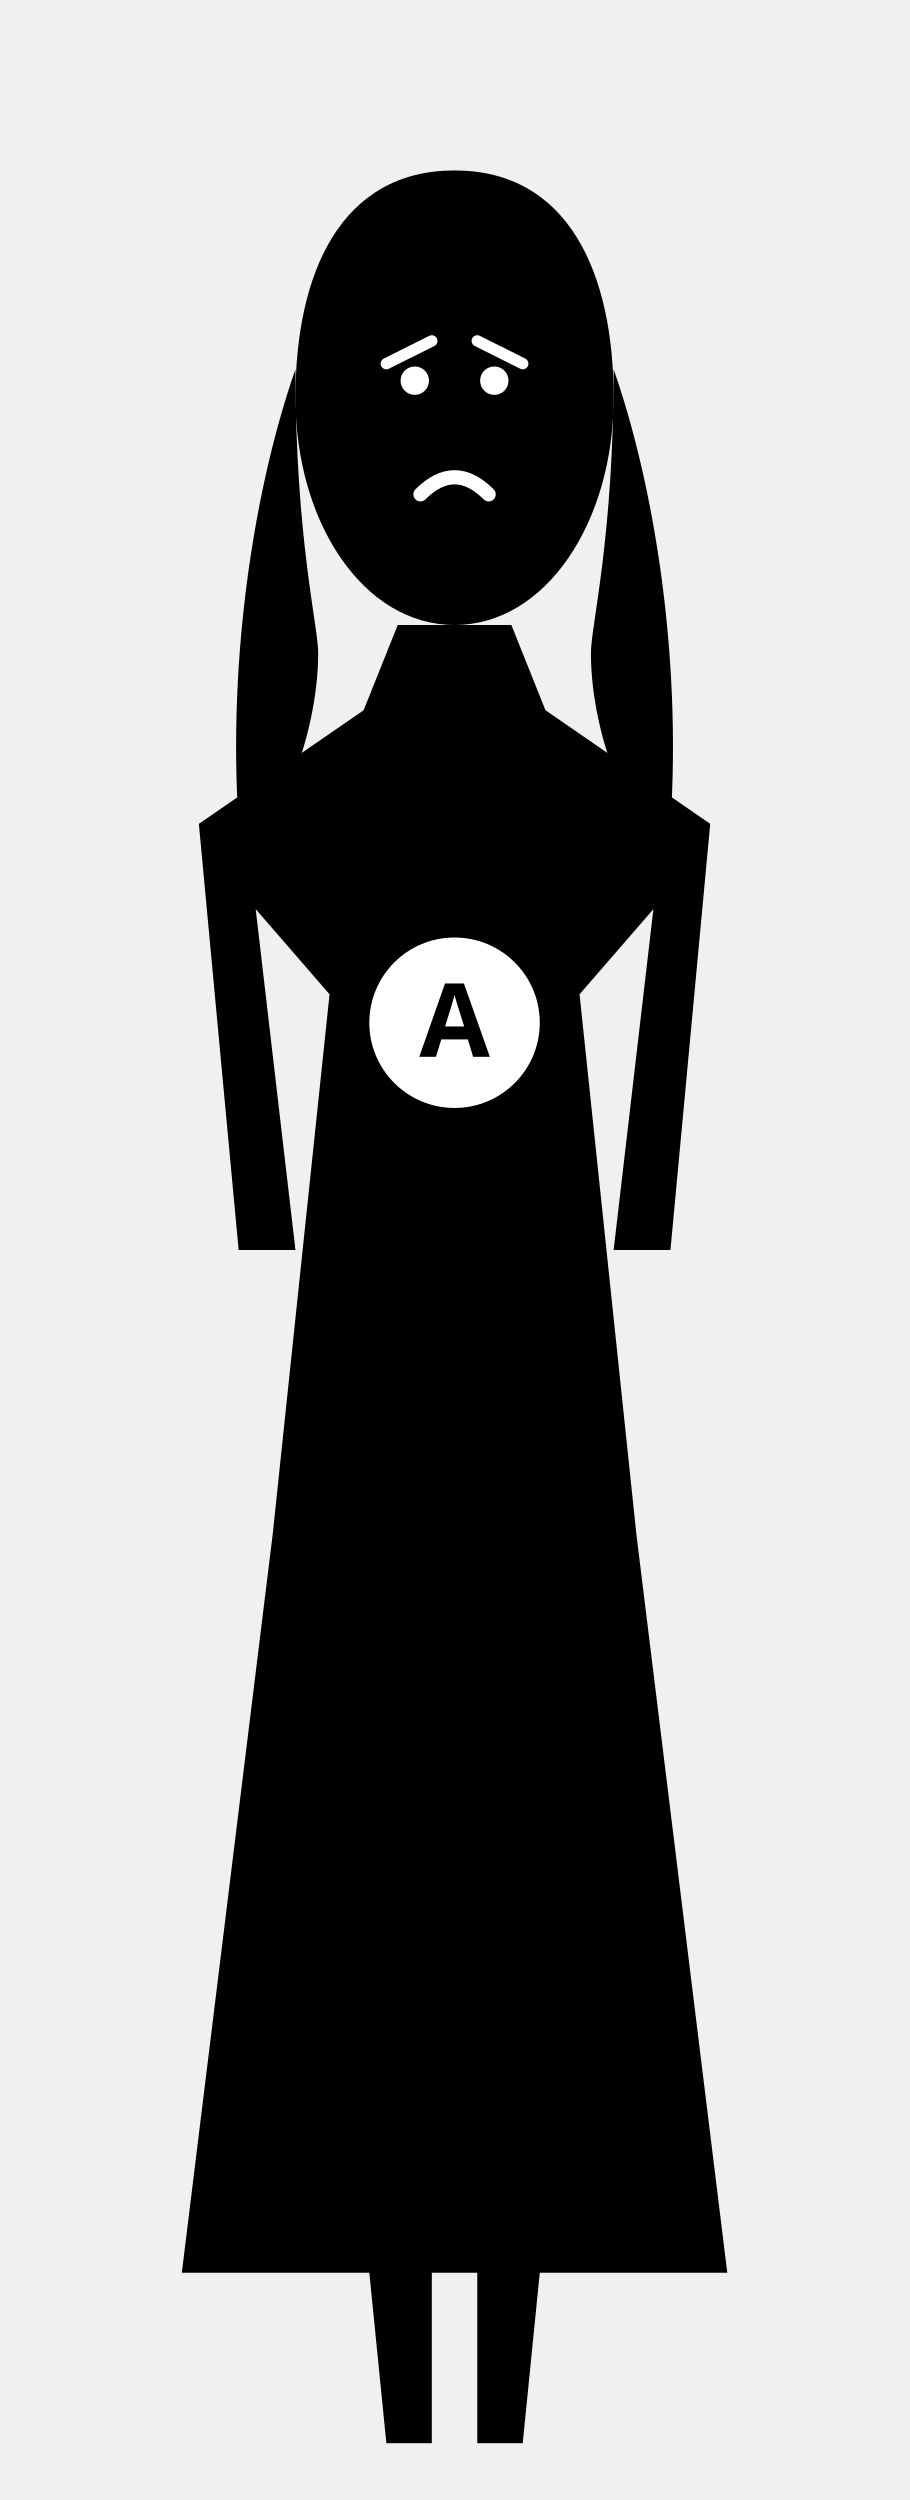
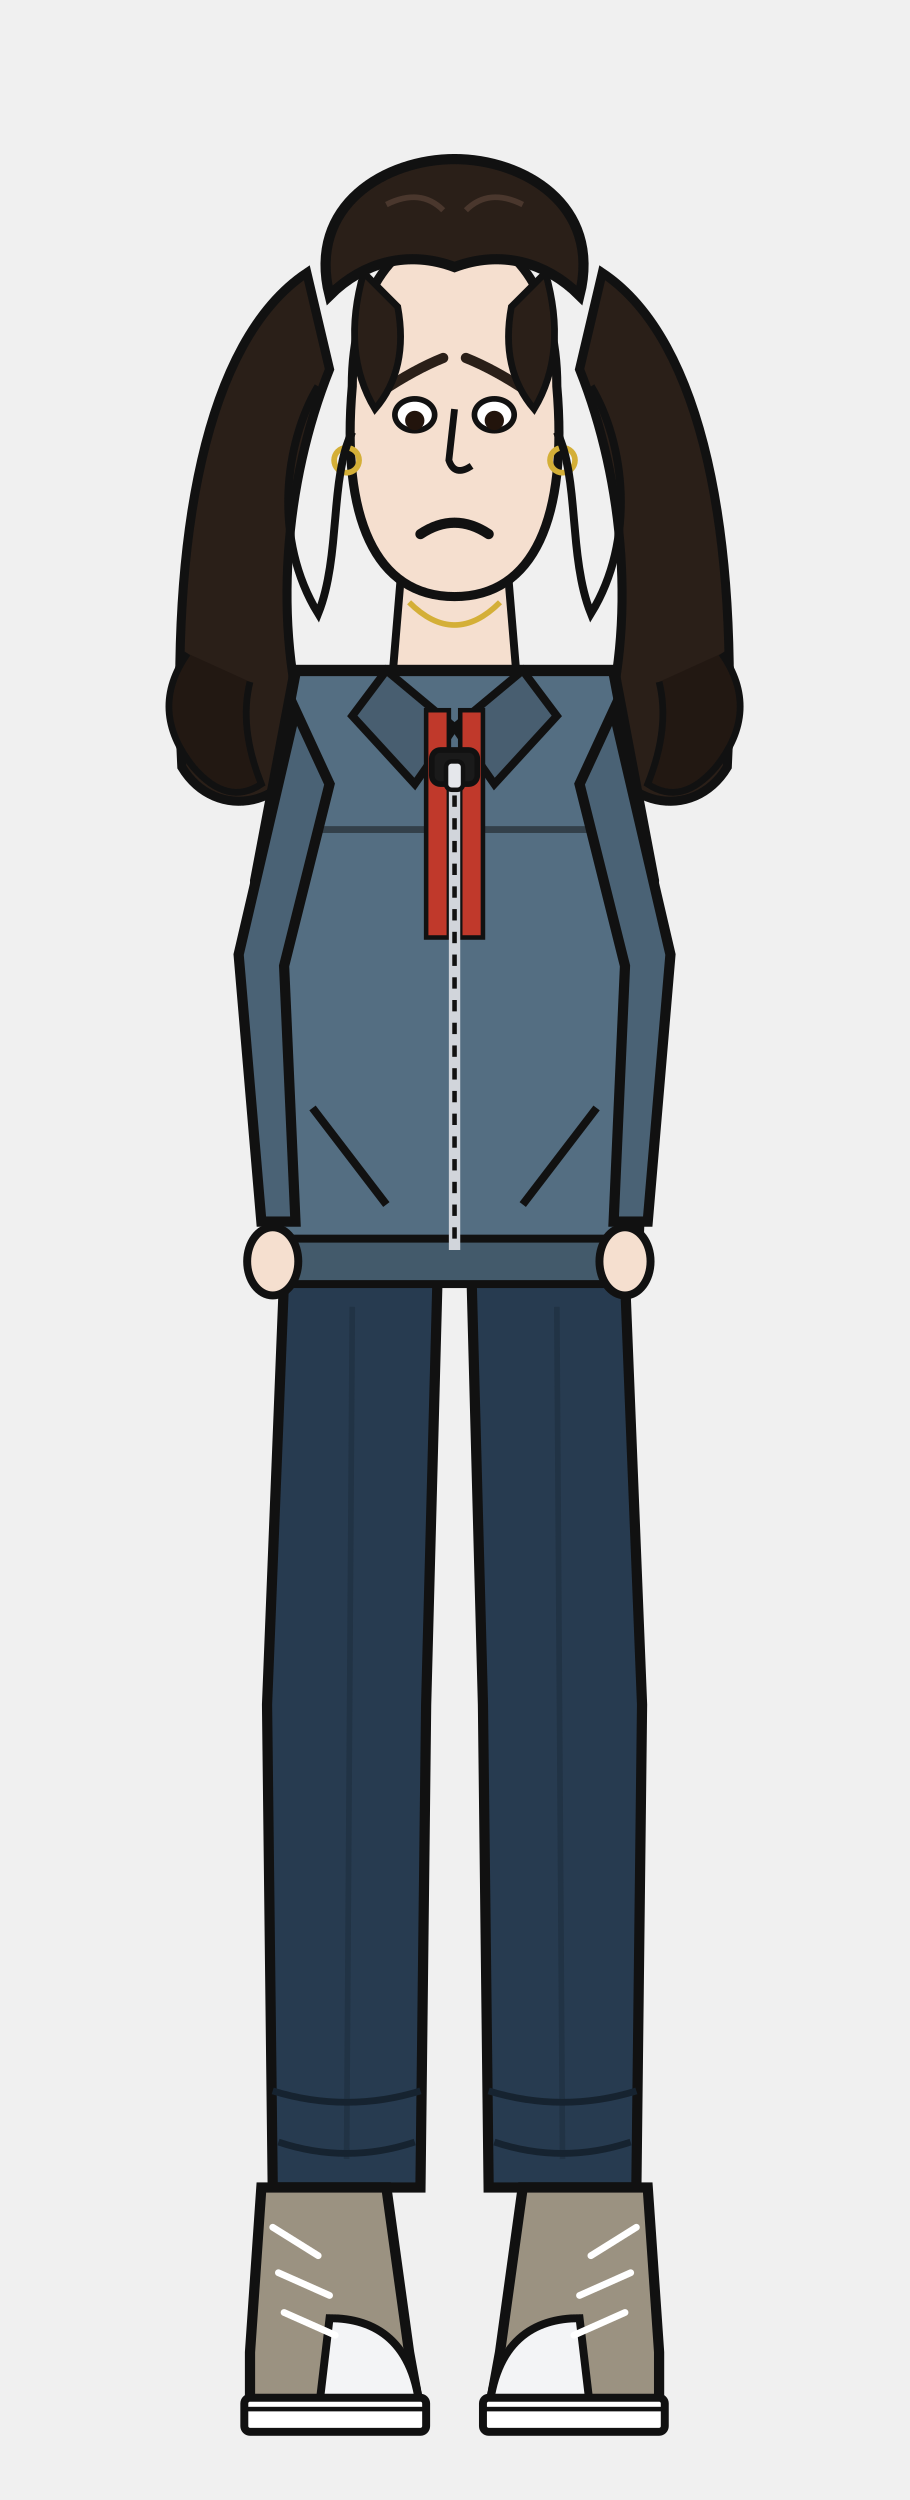
- <svg xmlns="http://www.w3.org/2000/svg" viewBox="0 0 160 440" width="160" height="440">
-   <path d="M80,30 C60,30 52,48 52,70 C52,92 64,110 80,110 C96,110 108,92 108,70 C108,48 100,30 80,30 Z" fill="#000000" />
-   <path d="M52,65 C45,85 40,115 42,145 C48,150 56,130 56,115 C56,110 52,95 52,65 Z" fill="#000000" />
-   <path d="M108,65 C115,85 120,115 118,145 C112,150 104,130 104,115 C104,110 108,95 108,65 Z" fill="#000000" />
-   <path d="M70,110 L90,110 L96,125 L125,145 L118,220 L108,220 L115,160 L102,175 L112,270 L128,400 L95,400 L92,430 L84,430 L84,400 L76,400 L76,430 L68,430 L65,400 L32,400 L48,270 L58,175 L45,160 L52,220 L42,220 L35,145 L64,125 Z" fill="#000000" />
-   <circle cx="80" cy="180" r="16" fill="#ffffff" stroke="#000000" stroke-width="2" />
-   <text x="80" y="186" font-family="sans-serif" font-size="18" font-weight="bold" fill="#000000" text-anchor="middle">A</text>
-   <line x1="68" y1="64" x2="76" y2="60" stroke="#ffffff" stroke-width="2" stroke-linecap="round" />
-   <line x1="92" y1="64" x2="84" y2="60" stroke="#ffffff" stroke-width="2" stroke-linecap="round" />
-   <circle cx="73" cy="67" r="2.5" fill="#ffffff" />
-   <circle cx="87" cy="67" r="2.5" fill="#ffffff" />
-   <path d="M74,87 Q80,81 86,87" fill="none" stroke="#ffffff" stroke-width="2.5" stroke-linecap="round" />
+ <svg xmlns="http://www.w3.org/2000/svg" viewBox="0 0 160 440" width="160" height="440" class="character-aly character-pose-sad">
+   <g class="aly-jeans">
+     <path d="M 50 225 L 77 225 L 75 300 L 74 385 L 48 385 L 47 300 Z" fill="#273b50" stroke="#111111" stroke-width="1.8" />
+     <path d="M 83 225 L 110 225 L 113 300 L 112 385 L 86 385 L 85 300 Z" fill="#273b50" stroke="#111111" stroke-width="1.8" />
+     <line x1="62" y1="230" x2="61" y2="380" stroke="#1d2d3d" stroke-width="1.0" opacity="0.6" />
+     <line x1="98" y1="230" x2="99" y2="380" stroke="#1d2d3d" stroke-width="1.0" opacity="0.6" />
+     <path d="M 48 368 Q 61 372 74 368 M 49 377 Q 61 381 73 377" fill="none" stroke="#162330" stroke-width="1.2" />
+     <path d="M 86 368 Q 99 372 112 368 M 87 377 Q 99 381 111 377" fill="none" stroke="#162330" stroke-width="1.2" />
+   </g>
+   <g class="aly-shoes">
+     <path d="M 46 385 L 68 385 L 72 414 L 74 425 L 44 425 L 44 414 Z" fill="#9b9281" stroke="#111111" stroke-width="1.8" />
+     <path d="M 58 408 C 66 408 73 412 74 425 L 56 425 Z" fill="#f3f4f6" stroke="#111111" stroke-width="1.4" />
+     <rect x="43" y="422" width="32" height="6" rx="1" fill="#ffffff" stroke="#111111" stroke-width="1.4" />
+     <line x1="43" y1="424" x2="75" y2="424" stroke="#111111" stroke-width="0.8" />
+     <path d="M 48 392 L 56 397 M 49 400 L 58 404 M 50 407 L 59 411" stroke="#ffffff" stroke-width="1.2" stroke-linecap="round" />
+     <path d="M 92 385 L 114 385 L 116 414 L 116 425 L 86 425 L 88 414 Z" fill="#9b9281" stroke="#111111" stroke-width="1.8" />
+     <path d="M 102 408 C 94 408 87 412 86 425 L 104 425 Z" fill="#f3f4f6" stroke="#111111" stroke-width="1.4" />
+     <rect x="85" y="422" width="32" height="6" rx="1" fill="#ffffff" stroke="#111111" stroke-width="1.4" />
+     <line x1="85" y1="424" x2="117" y2="424" stroke="#111111" stroke-width="0.8" />
+     <path d="M 112 392 L 104 397 M 111 400 L 102 404 M 110 407 L 101 411" stroke="#ffffff" stroke-width="1.2" stroke-linecap="round" />
+   </g>
+   <g class="aly-hair-curly">
+     <path d="M 54 48 C 36 60 30 95 32 135 C 38 145 52 142 54 130 C 48 110 50 85 58 65 Z" fill="#2a1f18" stroke="#111111" stroke-width="1.6" />
+     <path d="M 106 48 C 124 60 130 95 128 135 C 122 145 108 142 106 130 C 112 110 110 85 102 65 Z" fill="#2a1f18" stroke="#111111" stroke-width="1.6" />
+     <path d="M 33 115 Q 26 125 34 135 Q 40 142 46 138 Q 42 128 44 120" fill="#221812" stroke="#111111" stroke-width="1.2" />
+     <path d="M 127 115 Q 134 125 126 135 Q 120 142 114 138 Q 118 128 116 120" fill="#221812" stroke="#111111" stroke-width="1.2" />
+   </g>
+   <path d="M 71 96 L 89 96 L 91 120 L 69 120 Z" fill="#f5dfcf" stroke="#111111" stroke-width="1.4" />
+   <path d="M 72 106 Q 80 114 88 106" fill="none" stroke="#d4af37" stroke-width="1.0" />
+   <g class="aly-face" transform="translate(0 3)">
+     <path d="M 62 65 C 60 88 66 102 80 102 C 94 102 100 88 98 65 C 98 48 90 38 80 38 C 70 38 62 48 62 65 Z" fill="#f5dfcf" stroke="#111111" stroke-width="1.6" />
+     <circle cx="61" cy="78" r="2.2" fill="none" stroke="#d4af37" stroke-width="1.0" />
+     <circle cx="99" cy="78" r="2.2" fill="none" stroke="#d4af37" stroke-width="1.0" />
+     <path d="M 67 66 Q 73 62 78 60" fill="none" stroke="#2a1f18" stroke-width="1.8" stroke-linecap="round" />
+     <path d="M 93 66 Q 87 62 82 60" fill="none" stroke="#2a1f18" stroke-width="1.8" stroke-linecap="round" />
+     <ellipse cx="73" cy="70" rx="3.5" ry="2.8" fill="#ffffff" stroke="#111111" stroke-width="1.0" />
+     <circle cx="73" cy="71" r="1.7" fill="#22140c" />
+     <ellipse cx="87" cy="70" rx="3.5" ry="2.8" fill="#ffffff" stroke="#111111" stroke-width="1.0" />
+     <circle cx="87" cy="71" r="1.7" fill="#22140c" />
+     <path d="M 80 69 L 79 78 Q 80 81 83 79" fill="none" stroke="#111111" stroke-width="1.2" />
+     <path d="M 74 91 Q 80 87 86 91" fill="none" stroke="#111111" stroke-width="1.8" stroke-linecap="round" />
+   </g>
+   <g class="aly-hair-front">
+     <path d="M 58 52 C 54 36 68 28 80 28 C 92 28 106 36 102 52 C 96 46 88 44 80 47 C 72 44 64 46 58 52 Z" fill="#2a1f18" stroke="#111111" stroke-width="1.8" />
+     <path d="M 64 48 Q 60 62 66 72 Q 72 65 70 54 Z" fill="#2a1f18" stroke="#111111" stroke-width="1.2" />
+     <path d="M 96 48 Q 100 62 94 72 Q 88 65 90 54 Z" fill="#2a1f18" stroke="#111111" stroke-width="1.2" />
+     <path d="M 56 68 C 50 78 48 95 56 108 C 60 98 58 84 62 76" fill="none" stroke="#111111" stroke-width="1.4" />
+     <path d="M 104 68 C 110 78 112 95 104 108 C 100 98 102 84 98 76" fill="none" stroke="#111111" stroke-width="1.4" />
+     <path d="M 68 36 Q 74 33 78 37 M 82 37 Q 86 33 92 36" fill="none" stroke="#4a372d" stroke-width="1.0" />
+   </g>
+   <g class="aly-jacket">
+     <path d="M 52 118 L 108 118 L 115 155 L 112 225 L 48 225 L 45 155 Z" fill="#546e82" stroke="#111111" stroke-width="2.0" />
+     <rect x="48" y="218" width="64" height="8" fill="#435a6b" stroke="#111111" stroke-width="1.4" />
+     <line x1="50" y1="146" x2="110" y2="146" stroke="#111111" stroke-width="1.2" opacity="0.5" />
+     <polygon points="68,118 80,128 73,138 62,126" fill="#485e70" stroke="#111111" stroke-width="1.4" />
+     <polygon points="92,118 80,128 87,138 98,126" fill="#485e70" stroke="#111111" stroke-width="1.4" />
+     <path d="M 75 125 L 75 165 L 79 165 L 79 125 Z" fill="#c0392b" stroke="#111111" stroke-width="0.8" />
+     <path d="M 85 125 L 85 165 L 81 165 L 81 125 Z" fill="#c0392b" stroke="#111111" stroke-width="0.8" />
+     <rect x="76" y="132" width="8" height="6" rx="1.5" fill="#1a1a1a" stroke="#111111" stroke-width="1.0" />
+     <line x1="80" y1="136" x2="80" y2="220" stroke="#d1d5db" stroke-width="2.0" />
+     <line x1="80" y1="136" x2="80" y2="220" stroke="#111111" stroke-width="0.8" stroke-dasharray="2,2" />
+     <rect x="78.5" y="134" width="3" height="5" rx="1" fill="#e5e7eb" stroke="#111111" stroke-width="0.8" />
+     <line x1="55" y1="195" x2="68" y2="212" stroke="#111111" stroke-width="1.4" />
+     <line x1="105" y1="195" x2="92" y2="212" stroke="#111111" stroke-width="1.4" />
+   </g>
+   <g class="aly-arms">
+     <path d="M 52 125 L 42 168 L 46 215 L 52 215 L 50 170 L 58 138 Z" fill="#4a6275" stroke="#111111" stroke-width="1.8" />
+     <ellipse cx="48" cy="222" rx="4.5" ry="6" fill="#f5dfcf" stroke="#111111" stroke-width="1.4" />
+     <path d="M 108 125 L 118 168 L 114 215 L 108 215 L 110 170 L 102 138 Z" fill="#4a6275" stroke="#111111" stroke-width="1.8" />
+     <ellipse cx="110" cy="222" rx="4.5" ry="6" fill="#f5dfcf" stroke="#111111" stroke-width="1.4" />
+   </g>
</svg>
